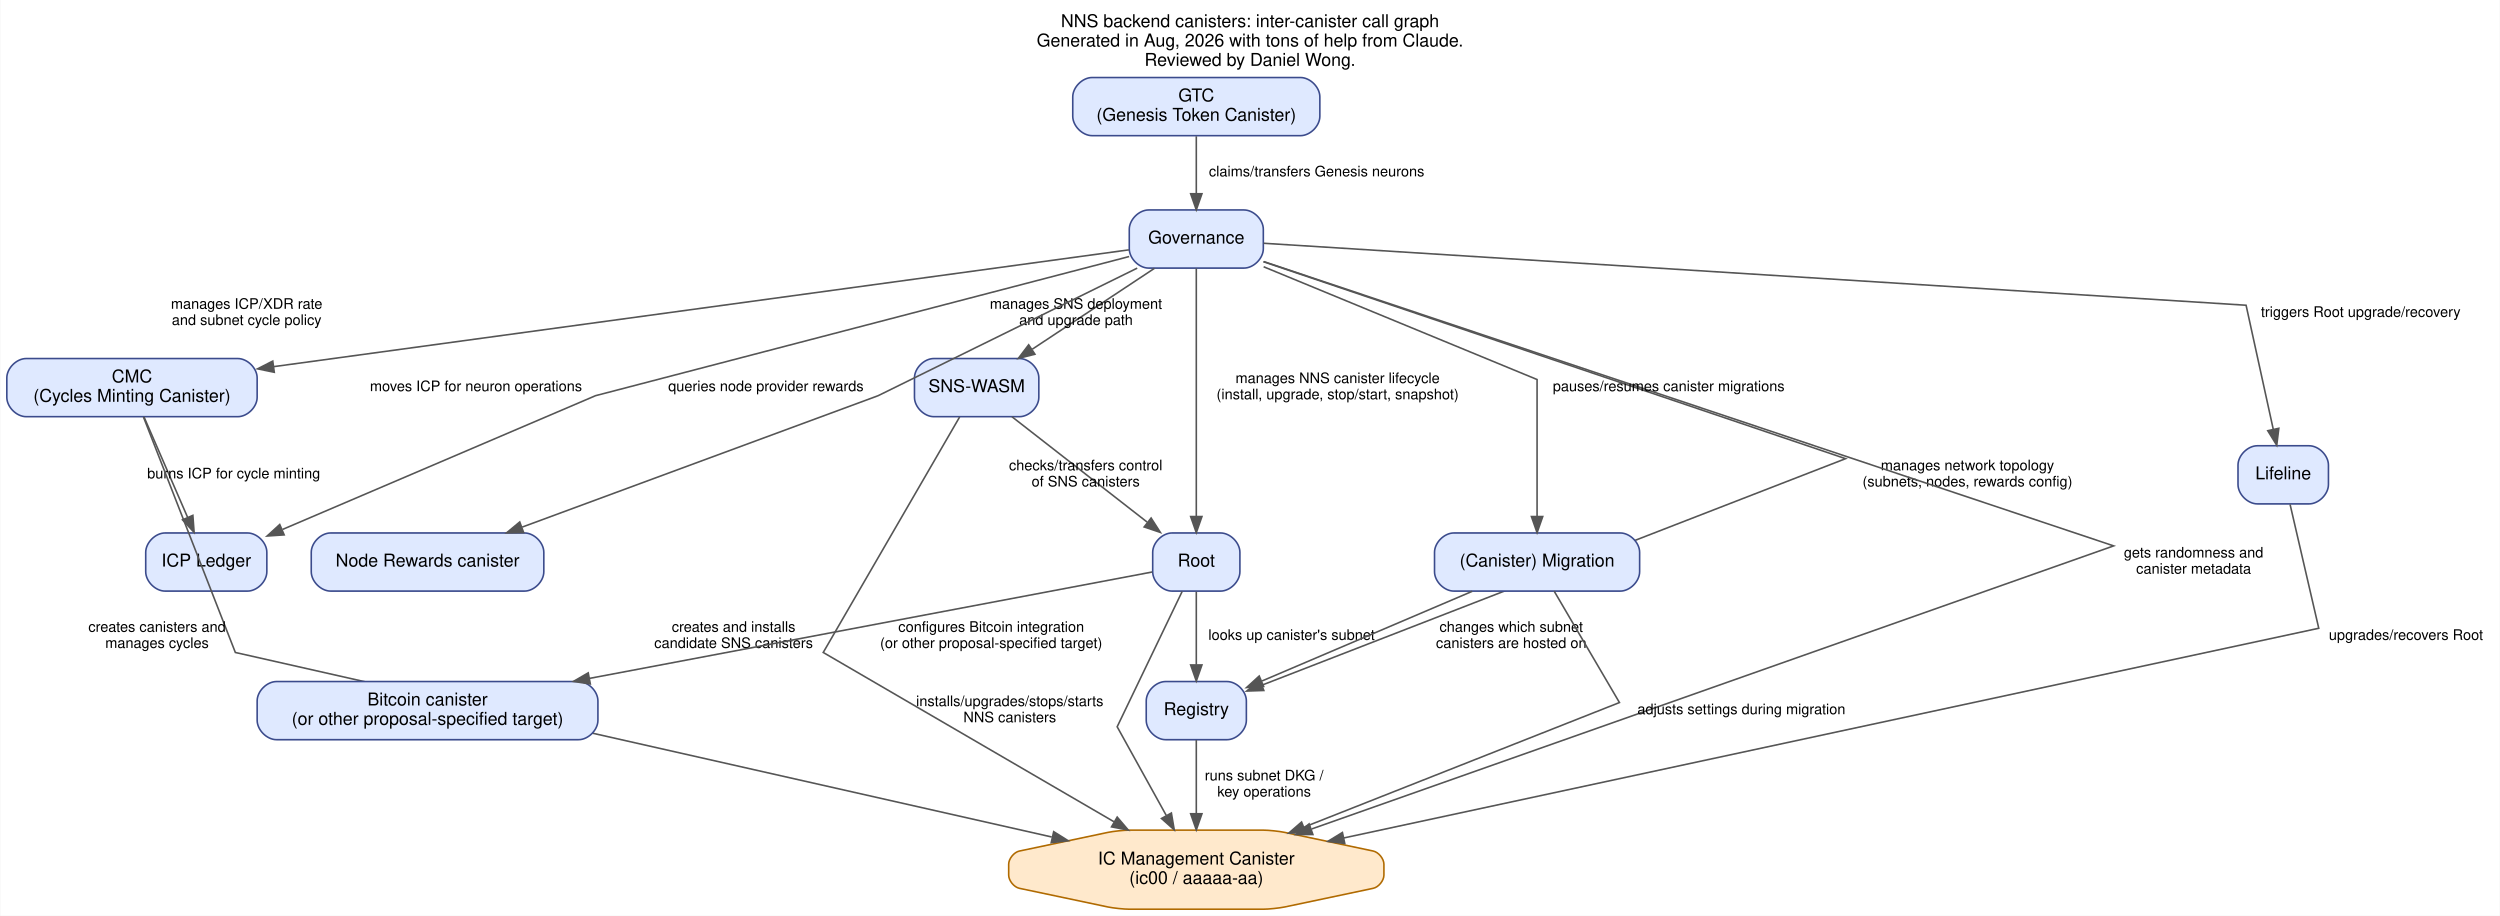
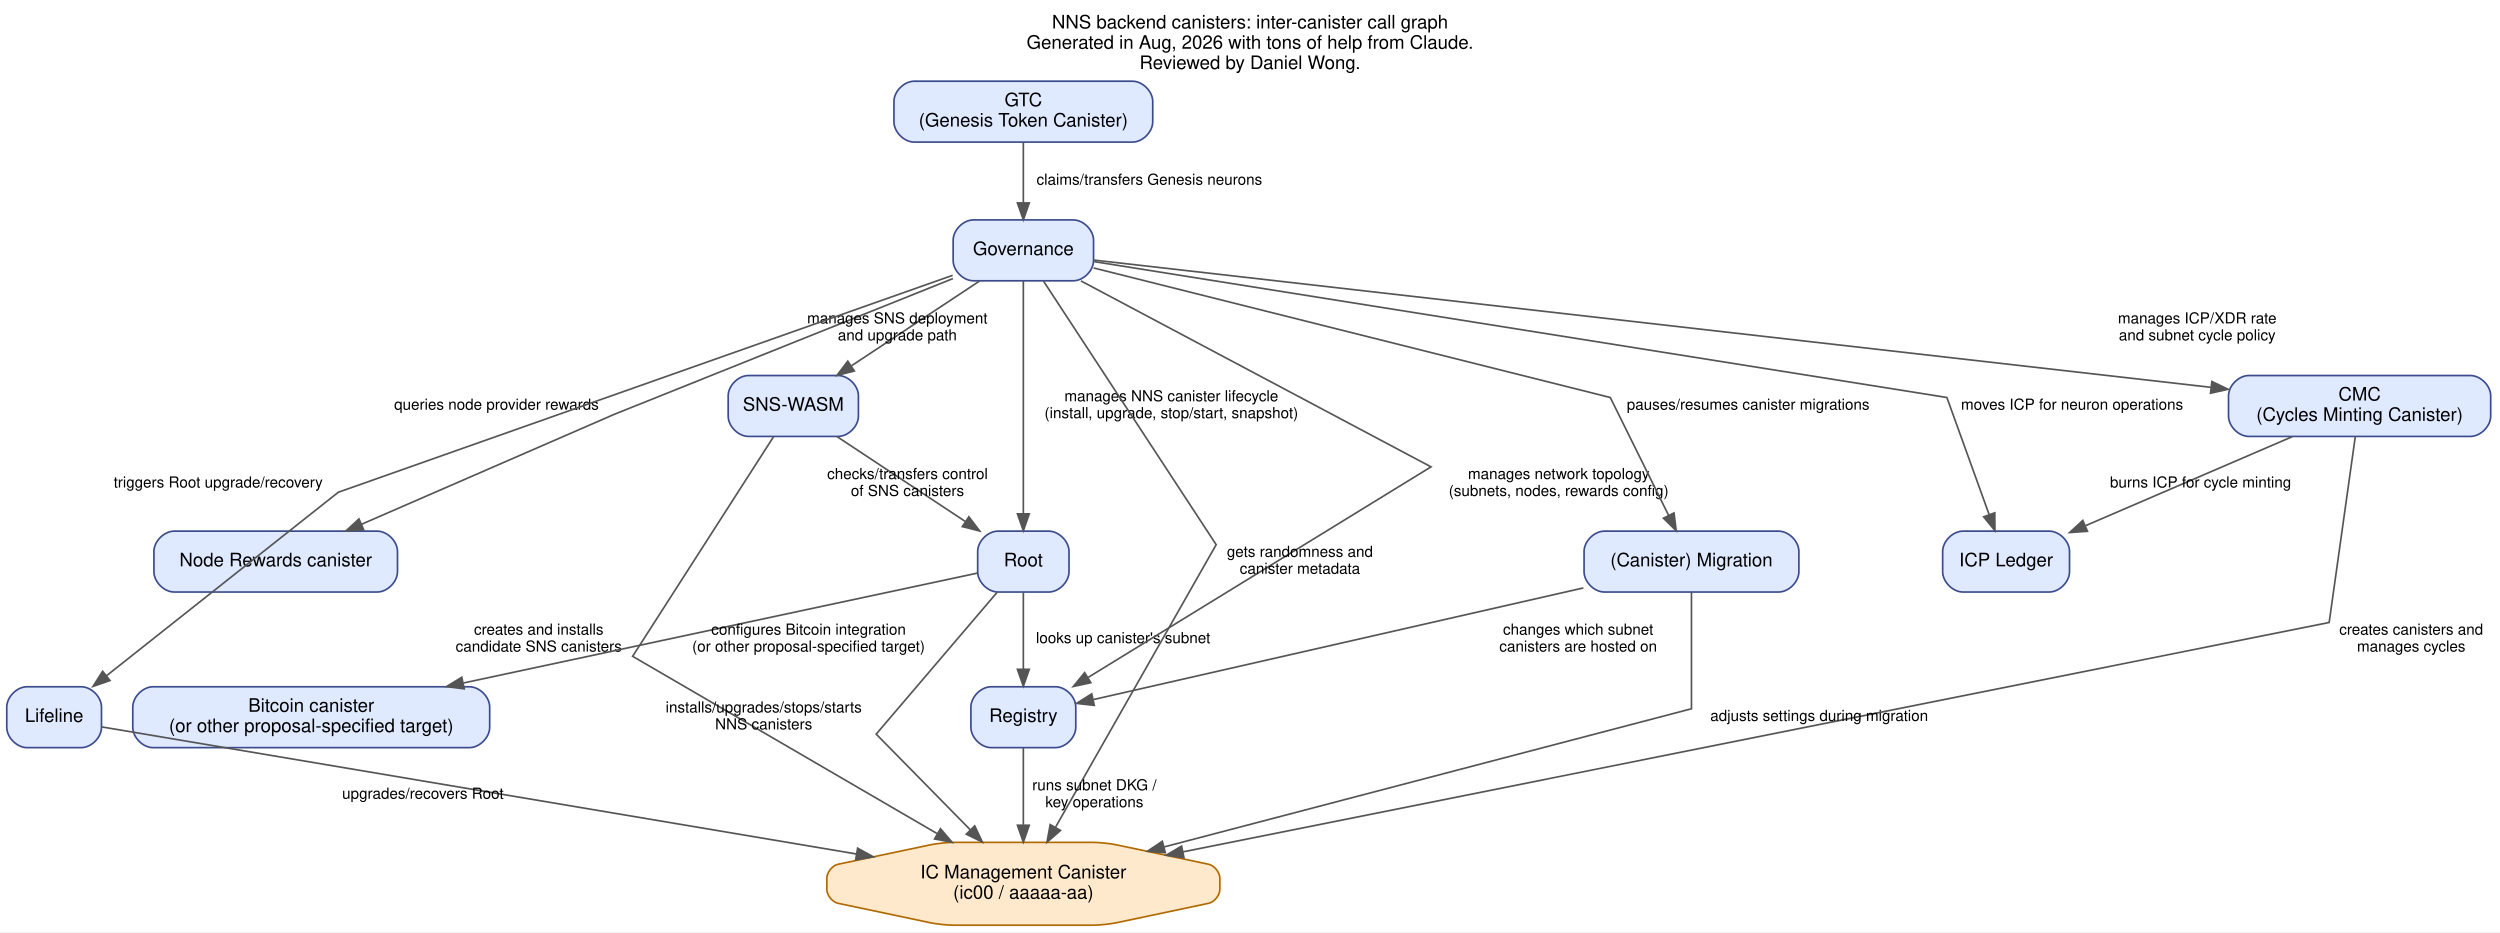
- <svg xmlns="http://www.w3.org/2000/svg" width="1548pt" height="567pt" viewBox="0.00 0.00 1547.50 566.98">
-   <g id="graph0" class="graph" transform="scale(1 1) rotate(0) translate(4 562.98)">
-     <polygon fill="white" stroke="transparent" points="-4,4 -4,-562.98 1543.5,-562.98 1543.5,4 -4,4" />
-     <text text-anchor="middle" x="769.75" y="-546.18" font-family="Helvetica,sans-Serif" font-size="11.00">NNS backend canisters: inter-canister call graph</text>
-     <text text-anchor="middle" x="769.75" y="-534.18" font-family="Helvetica,sans-Serif" font-size="11.00">Generated in Aug, 2026 with tons of help from Claude.</text>
-     <text text-anchor="middle" x="769.75" y="-522.18" font-family="Helvetica,sans-Serif" font-size="11.00">Reviewed by Daniel Wong.</text>
+ <svg xmlns="http://www.w3.org/2000/svg" width="1478pt" height="551pt" viewBox="0.00 0.00 1478.00 550.98">
+   <g id="graph0" class="graph" transform="scale(1 1) rotate(0) translate(4 546.98)">
+     <polygon fill="white" stroke="transparent" points="-4,4 -4,-546.98 1474,-546.98 1474,4 -4,4" />
+     <text text-anchor="middle" x="735" y="-530.18" font-family="Helvetica,sans-Serif" font-size="11.00">NNS backend canisters: inter-canister call graph</text>
+     <text text-anchor="middle" x="735" y="-518.18" font-family="Helvetica,sans-Serif" font-size="11.00">Generated in Aug, 2026 with tons of help from Claude.</text>
+     <text text-anchor="middle" x="735" y="-506.18" font-family="Helvetica,sans-Serif" font-size="11.00">Reviewed by Daniel Wong.</text>
    <g id="node1" class="node">
-       <path fill="#dfe9ff" stroke="#3b4b8c" d="M627,-340.98C627,-340.98 574,-340.98 574,-340.98 568,-340.98 562,-334.98 562,-328.98 562,-328.98 562,-316.98 562,-316.98 562,-310.98 568,-304.98 574,-304.98 574,-304.98 627,-304.98 627,-304.98 633,-304.98 639,-310.98 639,-316.98 639,-316.98 639,-328.98 639,-328.98 639,-334.98 633,-340.98 627,-340.98" />
-       <text text-anchor="middle" x="600.5" y="-320.18" font-family="Helvetica,sans-Serif" font-size="11.00">SNS-WASM</text>
+       <path fill="#dfe9ff" stroke="#3b4b8c" d="M219,-232.98C219,-232.98 99,-232.98 99,-232.98 93,-232.98 87,-226.98 87,-220.98 87,-220.98 87,-208.98 87,-208.98 87,-202.98 93,-196.98 99,-196.98 99,-196.98 219,-196.98 219,-196.98 225,-196.98 231,-202.98 231,-208.98 231,-208.98 231,-220.98 231,-220.98 231,-226.98 225,-232.98 219,-232.98" />
+       <text text-anchor="middle" x="159" y="-212.18" font-family="Helvetica,sans-Serif" font-size="11.00">Node Rewards canister</text>
+     </g>
+     <g id="node2" class="node">
+       <path fill="#dfe9ff" stroke="#3b4b8c" d="M273.5,-140.98C273.5,-140.98 86.5,-140.98 86.5,-140.98 80.5,-140.98 74.5,-134.98 74.5,-128.98 74.5,-128.98 74.5,-116.98 74.5,-116.98 74.5,-110.98 80.5,-104.98 86.5,-104.98 86.5,-104.98 273.5,-104.98 273.5,-104.98 279.5,-104.98 285.5,-110.98 285.5,-116.98 285.5,-116.98 285.5,-128.98 285.5,-128.98 285.5,-134.98 279.5,-140.98 273.5,-140.98" />
+       <text text-anchor="middle" x="180" y="-126.18" font-family="Helvetica,sans-Serif" font-size="11.00">Bitcoin canister</text>
+       <text text-anchor="middle" x="180" y="-114.18" font-family="Helvetica,sans-Serif" font-size="11.00">(or other proposal-specified target)</text>
+     </g>
+     <g id="node4" class="node">
+       <path fill="#dfe9ff" stroke="#3b4b8c" d="M44,-140.98C44,-140.98 12,-140.98 12,-140.98 6,-140.98 0,-134.98 0,-128.98 0,-128.98 0,-116.98 0,-116.98 0,-110.98 6,-104.98 12,-104.98 12,-104.98 44,-104.98 44,-104.98 50,-104.98 56,-110.98 56,-116.98 56,-116.98 56,-128.98 56,-128.98 56,-134.98 50,-140.98 44,-140.98" />
+       <text text-anchor="middle" x="28" y="-120.18" font-family="Helvetica,sans-Serif" font-size="11.00">Lifeline</text>
+     </g>
+     <g id="node3" class="node">
+       <path fill="#dfe9ff" stroke="#3b4b8c" d="M491.5,-324.98C491.5,-324.98 438.5,-324.98 438.5,-324.98 432.5,-324.98 426.5,-318.98 426.5,-312.98 426.5,-312.98 426.5,-300.98 426.5,-300.98 426.5,-294.98 432.5,-288.98 438.5,-288.98 438.5,-288.98 491.5,-288.98 491.5,-288.98 497.5,-288.98 503.5,-294.98 503.5,-300.98 503.5,-300.98 503.5,-312.98 503.5,-312.98 503.5,-318.98 497.5,-324.98 491.5,-324.98" />
+       <text text-anchor="middle" x="465" y="-304.18" font-family="Helvetica,sans-Serif" font-size="11.00">SNS-WASM</text>
+     </g>
+     <g id="node5" class="node">
+       <path fill="#dfe9ff" stroke="#3b4b8c" d="M616,-232.98C616,-232.98 586,-232.98 586,-232.98 580,-232.98 574,-226.98 574,-220.98 574,-220.98 574,-208.98 574,-208.98 574,-202.98 580,-196.98 586,-196.98 586,-196.98 616,-196.98 616,-196.98 622,-196.98 628,-202.98 628,-208.98 628,-208.98 628,-220.98 628,-220.98 628,-226.98 622,-232.98 616,-232.98" />
+       <text text-anchor="middle" x="601" y="-212.18" font-family="Helvetica,sans-Serif" font-size="11.00">Root</text>
+     </g>
+     <g id="edge15" class="edge">
+       <path fill="none" stroke="#555555" d="M490.9,-288.84C512.36,-274.64 543.04,-254.34 566.56,-238.77" />
+       <polygon fill="#555555" stroke="#555555" points="568.79,-241.5 575.2,-233.06 564.92,-235.66 568.79,-241.5" />
+       <text text-anchor="middle" x="532.5" y="-263.78" font-family="Helvetica,sans-Serif" font-size="9.00">checks/transfers control</text>
+       <text text-anchor="middle" x="532.5" y="-253.78" font-family="Helvetica,sans-Serif" font-size="9.00">of SNS canisters</text>
+     </g>
+     <g id="node9" class="node">
+       <path fill="#ffe9cc" stroke="#b06a00" d="M717.17,-21.11C717.17,-21.11 717.17,-27.87 717.17,-27.87 717.17,-31.25 713.86,-35.33 710.56,-36.03 710.56,-36.03 655.74,-47.58 655.74,-47.58 652.43,-48.28 645.74,-48.98 642.36,-48.98 642.36,-48.98 559.64,-48.98 559.64,-48.98 556.26,-48.98 549.57,-48.28 546.26,-47.58 546.26,-47.58 491.44,-36.03 491.44,-36.03 488.14,-35.33 484.83,-31.25 484.83,-27.87 484.83,-27.87 484.83,-21.11 484.83,-21.11 484.83,-17.73 488.14,-13.65 491.44,-12.96 491.44,-12.96 546.26,-1.4 546.26,-1.4 549.57,-0.71 556.26,-0.01 559.64,-0.01 559.64,-0.01 642.36,-0.01 642.36,-0.01 645.74,-0.01 652.43,-0.71 655.74,-1.4 655.74,-1.4 710.56,-12.96 710.56,-12.96 713.86,-13.65 717.17,-17.73 717.17,-21.11" />
+       <text text-anchor="middle" x="601" y="-27.69" font-family="Helvetica,sans-Serif" font-size="11.00">IC Management Canister</text>
+       <text text-anchor="middle" x="601" y="-15.69" font-family="Helvetica,sans-Serif" font-size="11.00">(ic00 / aaaaa-aa)</text>
+     </g>
+     <g id="edge14" class="edge">
+       <path fill="none" stroke="#555555" d="M453.35,-288.84C427.98,-249.32 370,-158.98 370,-158.98 370,-158.98 481.99,-93.78 550.02,-54.17" />
+       <polygon fill="#555555" stroke="#555555" points="552.02,-57.06 558.9,-49 548.5,-51.01 552.02,-57.06" />
+       <text text-anchor="middle" x="314.5" y="-171.78" font-family="Helvetica,sans-Serif" font-size="9.00">creates and installs</text>
+       <text text-anchor="middle" x="314.5" y="-161.78" font-family="Helvetica,sans-Serif" font-size="9.00">candidate SNS canisters</text>
+     </g>
+     <g id="edge13" class="edge">
+       <path fill="none" stroke="#555555" d="M56.02,-117.26C136.03,-103.79 368.36,-64.67 502.43,-42.09" />
+       <polygon fill="#555555" stroke="#555555" points="503.03,-45.54 512.31,-40.43 501.86,-38.64 503.03,-45.54" />
+       <text text-anchor="middle" x="246" y="-74.78" font-family="Helvetica,sans-Serif" font-size="9.00">upgrades/recovers Root</text>
+     </g>
+     <g id="edge12" class="edge">
+       <path fill="none" stroke="#555555" d="M573.7,-208.15C513.34,-195.24 366.27,-163.8 269.97,-143.22" />
+       <polygon fill="#555555" stroke="#555555" points="270.45,-139.74 259.94,-141.07 268.99,-146.59 270.45,-139.74" />
+       <text text-anchor="middle" x="474" y="-171.78" font-family="Helvetica,sans-Serif" font-size="9.00">configures Bitcoin integration</text>
+       <text text-anchor="middle" x="474" y="-161.78" font-family="Helvetica,sans-Serif" font-size="9.00">(or other proposal-specified target)</text>
+     </g>
+     <g id="node8" class="node">
+       <path fill="#dfe9ff" stroke="#3b4b8c" d="M620,-140.98C620,-140.98 582,-140.98 582,-140.98 576,-140.98 570,-134.98 570,-128.98 570,-128.98 570,-116.98 570,-116.98 570,-110.98 576,-104.98 582,-104.98 582,-104.98 620,-104.98 620,-104.98 626,-104.98 632,-110.98 632,-116.98 632,-116.98 632,-128.98 632,-128.98 632,-134.98 626,-140.98 620,-140.98" />
+       <text text-anchor="middle" x="601" y="-120.18" font-family="Helvetica,sans-Serif" font-size="11.00">Registry</text>
+     </g>
+     <g id="edge11" class="edge">
+       <path fill="none" stroke="#555555" d="M601,-196.63C601,-183.81 601,-166.09 601,-151.36" />
+       <polygon fill="#555555" stroke="#555555" points="604.5,-151.28 601,-141.28 597.5,-151.28 604.5,-151.28" />
+       <text text-anchor="middle" x="660" y="-166.78" font-family="Helvetica,sans-Serif" font-size="9.00">looks up canister's subnet</text>
+     </g>
+     <g id="edge10" class="edge">
+       <path fill="none" stroke="#555555" d="M585.45,-196.75C560.42,-167.41 514,-112.98 514,-112.98 514,-112.98 544.67,-81.79 569.59,-56.44" />
+       <polygon fill="#555555" stroke="#555555" points="572.25,-58.73 576.77,-49.14 567.26,-53.82 572.25,-58.73" />
+       <text text-anchor="middle" x="447.5" y="-125.78" font-family="Helvetica,sans-Serif" font-size="9.00">installs/upgrades/stops/starts</text>
+       <text text-anchor="middle" x="447.5" y="-115.78" font-family="Helvetica,sans-Serif" font-size="9.00">NNS canisters</text>
    </g>
    <g id="node6" class="node">
-       <path fill="#dfe9ff" stroke="#3b4b8c" d="M751.5,-232.98C751.5,-232.98 721.5,-232.98 721.5,-232.98 715.5,-232.98 709.5,-226.98 709.5,-220.98 709.5,-220.98 709.5,-208.98 709.5,-208.98 709.5,-202.98 715.5,-196.98 721.5,-196.98 721.5,-196.98 751.5,-196.98 751.5,-196.98 757.5,-196.98 763.5,-202.98 763.5,-208.98 763.5,-208.98 763.5,-220.98 763.5,-220.98 763.5,-226.98 757.5,-232.98 751.5,-232.98" />
-       <text text-anchor="middle" x="736.5" y="-212.18" font-family="Helvetica,sans-Serif" font-size="11.00">Root</text>
+       <path fill="#dfe9ff" stroke="#3b4b8c" d="M665.5,-498.98C665.5,-498.98 536.5,-498.98 536.5,-498.98 530.5,-498.98 524.5,-492.98 524.5,-486.98 524.5,-486.98 524.5,-474.98 524.5,-474.98 524.5,-468.98 530.5,-462.98 536.5,-462.98 536.5,-462.98 665.5,-462.98 665.5,-462.98 671.5,-462.98 677.5,-468.98 677.5,-474.98 677.5,-474.98 677.5,-486.98 677.5,-486.98 677.5,-492.98 671.5,-498.98 665.5,-498.98" />
+       <text text-anchor="middle" x="601" y="-484.18" font-family="Helvetica,sans-Serif" font-size="11.00">GTC</text>
+       <text text-anchor="middle" x="601" y="-472.18" font-family="Helvetica,sans-Serif" font-size="11.00">(Genesis Token Canister)</text>
    </g>
-     <g id="edge15" class="edge">
-       <path fill="none" stroke="#555555" d="M622.35,-304.95C645.02,-287.29 680.64,-259.52 706.06,-239.71" />
-       <polygon fill="#555555" stroke="#555555" points="708.52,-242.23 714.25,-233.32 704.21,-236.71 708.52,-242.23" />
-       <text text-anchor="middle" x="668" y="-271.78" font-family="Helvetica,sans-Serif" font-size="9.00">checks/transfers control</text>
-       <text text-anchor="middle" x="668" y="-261.78" font-family="Helvetica,sans-Serif" font-size="9.00">of SNS canisters</text>
+     <g id="node7" class="node">
+       <path fill="#dfe9ff" stroke="#3b4b8c" d="M630.5,-416.98C630.5,-416.98 571.5,-416.98 571.5,-416.98 565.5,-416.98 559.5,-410.98 559.5,-404.98 559.5,-404.98 559.5,-392.98 559.5,-392.98 559.5,-386.98 565.5,-380.98 571.5,-380.98 571.5,-380.98 630.5,-380.98 630.5,-380.98 636.5,-380.98 642.5,-386.98 642.5,-392.98 642.5,-392.98 642.5,-404.98 642.5,-404.98 642.5,-410.98 636.5,-416.98 630.5,-416.98" />
+       <text text-anchor="middle" x="601" y="-396.18" font-family="Helvetica,sans-Serif" font-size="11.00">Governance</text>
+     </g>
+     <g id="edge16" class="edge">
+       <path fill="none" stroke="#555555" d="M601,-462.62C601,-452.28 601,-438.92 601,-427.2" />
+       <polygon fill="#555555" stroke="#555555" points="604.5,-427.03 601,-417.03 597.5,-427.03 604.5,-427.03" />
+       <text text-anchor="middle" x="675.5" y="-437.78" font-family="Helvetica,sans-Serif" font-size="9.00">claims/transfers Genesis neurons</text>
+     </g>
+     <g id="edge8" class="edge">
+       <path fill="none" stroke="#555555" d="M559.4,-382.31C490.21,-354.57 359,-301.98 359,-301.98 359,-301.98 268.92,-262.8 209.67,-237.02" />
+       <polygon fill="#555555" stroke="#555555" points="211.01,-233.79 200.44,-233.01 208.21,-240.21 211.01,-233.79" />
+       <text text-anchor="middle" x="289.5" y="-304.78" font-family="Helvetica,sans-Serif" font-size="9.00">queries node provider rewards</text>
+     </g>
+     <g id="edge3" class="edge">
+       <path fill="none" stroke="#555555" d="M575.1,-380.84C553.64,-366.64 522.96,-346.34 499.44,-330.77" />
+       <polygon fill="#555555" stroke="#555555" points="501.08,-327.66 490.8,-325.06 497.21,-333.5 501.08,-327.66" />
+       <text text-anchor="middle" x="526.5" y="-355.78" font-family="Helvetica,sans-Serif" font-size="9.00">manages SNS deployment</text>
+       <text text-anchor="middle" x="526.5" y="-345.78" font-family="Helvetica,sans-Serif" font-size="9.00">and upgrade path</text>
+     </g>
+     <g id="edge6" class="edge">
+       <path fill="none" stroke="#555555" d="M559.18,-384.22C455.71,-347.68 196,-255.98 196,-255.98 196,-255.98 107.55,-185.96 59.01,-147.53" />
+       <polygon fill="#555555" stroke="#555555" points="61.02,-144.66 51.01,-141.2 56.68,-150.15 61.02,-144.66" />
+       <text text-anchor="middle" x="125" y="-258.78" font-family="Helvetica,sans-Serif" font-size="9.00">triggers Root upgrade/recovery</text>
+     </g>
+     <g id="edge1" class="edge">
+       <path fill="none" stroke="#555555" d="M601,-380.79C601,-356.63 601,-316.98 601,-316.98 601,-316.98 601,-273.43 601,-243.25" />
+       <polygon fill="#555555" stroke="#555555" points="604.5,-243.22 601,-233.22 597.5,-243.22 604.5,-243.22" />
+       <text text-anchor="middle" x="688.5" y="-309.78" font-family="Helvetica,sans-Serif" font-size="9.00">manages NNS canister lifecycle</text>
+       <text text-anchor="middle" x="688.5" y="-299.78" font-family="Helvetica,sans-Serif" font-size="9.00">(install, upgrade, stop/start, snapshot)</text>
+     </g>
+     <g id="edge2" class="edge">
+       <path fill="none" stroke="#555555" d="M635.02,-380.92C701.45,-345.63 842,-270.98 842,-270.98 842,-270.98 707.27,-188.25 639.29,-146.5" />
+       <polygon fill="#555555" stroke="#555555" points="640.9,-143.38 630.55,-141.13 637.24,-149.35 640.9,-143.38" />
+       <text text-anchor="middle" x="917.5" y="-263.78" font-family="Helvetica,sans-Serif" font-size="9.00">manages network topology</text>
+       <text text-anchor="middle" x="917.5" y="-253.78" font-family="Helvetica,sans-Serif" font-size="9.00">(subnets, nodes, rewards config)</text>
+     </g>
+     <g id="edge9" class="edge">
+       <path fill="none" stroke="#555555" d="M612.98,-380.69C642.25,-336.02 715,-224.98 715,-224.98 715,-224.98 652.56,-115.18 620.11,-58.09" />
+       <polygon fill="#555555" stroke="#555555" points="622.96,-56.04 614.98,-49.08 616.88,-59.5 622.96,-56.04" />
+       <text text-anchor="middle" x="764.5" y="-217.78" font-family="Helvetica,sans-Serif" font-size="9.00">gets randomness and</text>
+       <text text-anchor="middle" x="764.5" y="-207.78" font-family="Helvetica,sans-Serif" font-size="9.00">canister metadata</text>
    </g>
    <g id="node10" class="node">
-       <path fill="#ffe9cc" stroke="#b06a00" d="M852.67,-21.11C852.67,-21.11 852.67,-27.87 852.67,-27.87 852.67,-31.25 849.36,-35.33 846.06,-36.03 846.06,-36.03 791.24,-47.58 791.24,-47.58 787.93,-48.28 781.24,-48.98 777.86,-48.98 777.86,-48.98 695.14,-48.98 695.14,-48.98 691.76,-48.98 685.07,-48.28 681.76,-47.58 681.76,-47.58 626.94,-36.03 626.94,-36.03 623.64,-35.33 620.33,-31.25 620.33,-27.87 620.33,-27.87 620.33,-21.11 620.33,-21.11 620.33,-17.73 623.64,-13.65 626.94,-12.96 626.94,-12.96 681.76,-1.4 681.76,-1.4 685.07,-0.71 691.76,-0.01 695.14,-0.01 695.14,-0.01 777.86,-0.01 777.86,-0.01 781.24,-0.01 787.93,-0.71 791.24,-1.4 791.24,-1.4 846.06,-12.96 846.06,-12.96 849.36,-13.65 852.67,-17.73 852.67,-21.11" />
-       <text text-anchor="middle" x="736.5" y="-27.69" font-family="Helvetica,sans-Serif" font-size="11.00">IC Management Canister</text>
-       <text text-anchor="middle" x="736.5" y="-15.69" font-family="Helvetica,sans-Serif" font-size="11.00">(ic00 / aaaaa-aa)</text>
+       <path fill="#dfe9ff" stroke="#3b4b8c" d="M1456.5,-324.98C1456.5,-324.98 1325.5,-324.98 1325.5,-324.98 1319.5,-324.98 1313.5,-318.98 1313.5,-312.98 1313.5,-312.98 1313.5,-300.98 1313.5,-300.98 1313.5,-294.98 1319.5,-288.98 1325.5,-288.98 1325.5,-288.98 1456.5,-288.98 1456.5,-288.98 1462.5,-288.98 1468.5,-294.98 1468.5,-300.98 1468.5,-300.98 1468.5,-312.98 1468.5,-312.98 1468.5,-318.98 1462.5,-324.98 1456.5,-324.98" />
+       <text text-anchor="middle" x="1391" y="-310.18" font-family="Helvetica,sans-Serif" font-size="11.00">CMC</text>
+       <text text-anchor="middle" x="1391" y="-298.18" font-family="Helvetica,sans-Serif" font-size="11.00">(Cycles Minting Canister)</text>
    </g>
-     <g id="edge14" class="edge">
-       <path fill="none" stroke="#555555" d="M589.97,-304.81C565.24,-262.11 505.5,-158.98 505.5,-158.98 505.5,-158.98 617.49,-93.78 685.52,-54.17" />
-       <polygon fill="#555555" stroke="#555555" points="687.52,-57.06 694.4,-49 684,-51.01 687.52,-57.06" />
-       <text text-anchor="middle" x="450" y="-171.78" font-family="Helvetica,sans-Serif" font-size="9.00">creates and installs</text>
-       <text text-anchor="middle" x="450" y="-161.78" font-family="Helvetica,sans-Serif" font-size="9.00">candidate SNS canisters</text>
+     <g id="edge4" class="edge">
+       <path fill="none" stroke="#555555" d="M642.64,-393.24C766.29,-379.15 1133.28,-337.34 1303.04,-318" />
+       <polygon fill="#555555" stroke="#555555" points="1303.66,-321.46 1313.2,-316.85 1302.86,-314.5 1303.66,-321.46" />
+       <text text-anchor="middle" x="1295" y="-355.78" font-family="Helvetica,sans-Serif" font-size="9.00">manages ICP/XDR rate</text>
+       <text text-anchor="middle" x="1295" y="-345.78" font-family="Helvetica,sans-Serif" font-size="9.00">and subnet cycle policy</text>
    </g>
-     <g id="node2" class="node">
-       <path fill="#dfe9ff" stroke="#3b4b8c" d="M143,-340.98C143,-340.98 12,-340.98 12,-340.98 6,-340.98 0,-334.98 0,-328.98 0,-328.98 0,-316.98 0,-316.98 0,-310.98 6,-304.98 12,-304.98 12,-304.98 143,-304.98 143,-304.98 149,-304.98 155,-310.98 155,-316.98 155,-316.98 155,-328.98 155,-328.98 155,-334.98 149,-340.98 143,-340.98" />
-       <text text-anchor="middle" x="77.5" y="-326.18" font-family="Helvetica,sans-Serif" font-size="11.00">CMC</text>
-       <text text-anchor="middle" x="77.5" y="-314.18" font-family="Helvetica,sans-Serif" font-size="11.00">(Cycles Minting Canister)</text>
+     <g id="node11" class="node">
+       <path fill="#dfe9ff" stroke="#3b4b8c" d="M1207.5,-232.98C1207.5,-232.98 1156.5,-232.98 1156.5,-232.98 1150.5,-232.98 1144.5,-226.98 1144.5,-220.98 1144.5,-220.98 1144.5,-208.98 1144.5,-208.98 1144.5,-202.98 1150.5,-196.98 1156.5,-196.98 1156.5,-196.98 1207.5,-196.98 1207.5,-196.98 1213.5,-196.98 1219.5,-202.98 1219.5,-208.98 1219.5,-208.98 1219.5,-220.98 1219.5,-220.98 1219.5,-226.98 1213.5,-232.98 1207.5,-232.98" />
+       <text text-anchor="middle" x="1182" y="-212.18" font-family="Helvetica,sans-Serif" font-size="11.00">ICP Ledger</text>
    </g>
-     <g id="node3" class="node">
-       <path fill="#dfe9ff" stroke="#3b4b8c" d="M149,-232.98C149,-232.98 98,-232.98 98,-232.98 92,-232.98 86,-226.98 86,-220.98 86,-220.98 86,-208.98 86,-208.98 86,-202.98 92,-196.98 98,-196.98 98,-196.98 149,-196.98 149,-196.98 155,-196.98 161,-202.98 161,-208.98 161,-208.98 161,-220.98 161,-220.98 161,-226.98 155,-232.98 149,-232.98" />
-       <text text-anchor="middle" x="123.5" y="-212.18" font-family="Helvetica,sans-Serif" font-size="11.00">ICP Ledger</text>
+     <g id="edge5" class="edge">
+       <path fill="none" stroke="#555555" d="M642.94,-392.3C770.79,-371.93 1147,-311.98 1147,-311.98 1147,-311.98 1161.63,-271.45 1171.97,-242.79" />
+       <polygon fill="#555555" stroke="#555555" points="1175.31,-243.82 1175.42,-233.23 1168.73,-241.45 1175.31,-243.82" />
+       <text text-anchor="middle" x="1221" y="-304.78" font-family="Helvetica,sans-Serif" font-size="9.00">moves ICP for neuron operations</text>
+     </g>
+     <g id="node12" class="node">
+       <path fill="#dfe9ff" stroke="#3b4b8c" d="M1047.5,-232.98C1047.5,-232.98 944.5,-232.98 944.5,-232.98 938.5,-232.98 932.5,-226.98 932.5,-220.98 932.5,-220.98 932.5,-208.98 932.5,-208.98 932.5,-202.98 938.5,-196.98 944.5,-196.98 944.5,-196.98 1047.5,-196.98 1047.5,-196.98 1053.5,-196.98 1059.5,-202.98 1059.5,-208.98 1059.5,-208.98 1059.5,-220.98 1059.5,-220.98 1059.5,-226.98 1053.5,-232.98 1047.5,-232.98" />
+       <text text-anchor="middle" x="996" y="-212.18" font-family="Helvetica,sans-Serif" font-size="11.00">(Canister) Migration</text>
+     </g>
+     <g id="edge7" class="edge">
+       <path fill="none" stroke="#555555" d="M642.51,-388.58C734.62,-365.48 948,-311.98 948,-311.98 948,-311.98 968.23,-271.09 982.43,-242.41" />
+       <polygon fill="#555555" stroke="#555555" points="985.67,-243.74 986.97,-233.23 979.4,-240.64 985.67,-243.74" />
+       <text text-anchor="middle" x="1029.5" y="-304.78" font-family="Helvetica,sans-Serif" font-size="9.00">pauses/resumes canister migrations</text>
+     </g>
+     <g id="edge21" class="edge">
+       <path fill="none" stroke="#555555" d="M601,-104.73C601,-92.14 601,-74.65 601,-59.31" />
+       <polygon fill="#555555" stroke="#555555" points="604.5,-59.12 601,-49.12 597.5,-59.12 604.5,-59.12" />
+       <text text-anchor="middle" x="643" y="-79.78" font-family="Helvetica,sans-Serif" font-size="9.00">runs subnet DKG /</text>
+       <text text-anchor="middle" x="643" y="-69.78" font-family="Helvetica,sans-Serif" font-size="9.00">key operations</text>
+     </g>
+     <g id="edge17" class="edge">
+       <path fill="none" stroke="#555555" d="M1388.46,-288.92C1383.5,-253.63 1373,-178.98 1373,-178.98 1373,-178.98 901.35,-84.6 695.36,-43.37" />
+       <polygon fill="#555555" stroke="#555555" points="695.95,-39.92 685.46,-41.39 694.57,-46.79 695.95,-39.92" />
+       <text text-anchor="middle" x="1421.5" y="-171.78" font-family="Helvetica,sans-Serif" font-size="9.00">creates canisters and</text>
+       <text text-anchor="middle" x="1421.5" y="-161.78" font-family="Helvetica,sans-Serif" font-size="9.00">manages cycles</text>
    </g>
    <g id="edge18" class="edge">
-       <path fill="none" stroke="#555555" d="M84.89,-304.95C92.19,-288.13 103.46,-262.16 111.95,-242.61" />
-       <polygon fill="#555555" stroke="#555555" points="115.2,-243.89 115.97,-233.32 108.78,-241.1 115.2,-243.89" />
-       <text text-anchor="middle" x="140.5" y="-266.78" font-family="Helvetica,sans-Serif" font-size="9.00">burns ICP for cycle minting</text>
-     </g>
-     <g id="edge17" class="edge">
-       <path fill="none" stroke="#555555" d="M84.59,-304.81C101.26,-262.11 141.5,-158.98 141.5,-158.98 141.5,-158.98 480.83,-82.28 646.98,-44.73" />
-       <polygon fill="#555555" stroke="#555555" points="648.2,-48.04 657.18,-42.42 646.66,-41.21 648.2,-48.04" />
-       <text text-anchor="middle" x="93" y="-171.78" font-family="Helvetica,sans-Serif" font-size="9.00">creates canisters and</text>
-       <text text-anchor="middle" x="93" y="-161.78" font-family="Helvetica,sans-Serif" font-size="9.00">manages cycles</text>
-     </g>
-     <g id="node4" class="node">
-       <path fill="#dfe9ff" stroke="#3b4b8c" d="M320.5,-232.98C320.5,-232.98 200.5,-232.98 200.5,-232.98 194.5,-232.98 188.5,-226.98 188.5,-220.98 188.5,-220.98 188.5,-208.98 188.5,-208.98 188.5,-202.98 194.5,-196.98 200.5,-196.98 200.5,-196.98 320.5,-196.98 320.5,-196.98 326.5,-196.98 332.5,-202.98 332.5,-208.98 332.5,-208.98 332.5,-220.98 332.5,-220.98 332.5,-226.98 326.5,-232.98 320.5,-232.98" />
-       <text text-anchor="middle" x="260.5" y="-212.18" font-family="Helvetica,sans-Serif" font-size="11.00">Node Rewards canister</text>
-     </g>
-     <g id="node5" class="node">
-       <path fill="#dfe9ff" stroke="#3b4b8c" d="M354,-140.98C354,-140.98 167,-140.98 167,-140.98 161,-140.98 155,-134.98 155,-128.98 155,-128.98 155,-116.98 155,-116.98 155,-110.98 161,-104.98 167,-104.98 167,-104.98 354,-104.98 354,-104.98 360,-104.98 366,-110.98 366,-116.98 366,-116.98 366,-128.98 366,-128.98 366,-134.98 360,-140.98 354,-140.98" />
-       <text text-anchor="middle" x="260.5" y="-126.18" font-family="Helvetica,sans-Serif" font-size="11.00">Bitcoin canister</text>
-       <text text-anchor="middle" x="260.5" y="-114.18" font-family="Helvetica,sans-Serif" font-size="11.00">(or other proposal-specified target)</text>
-     </g>
-     <g id="edge12" class="edge">
-       <path fill="none" stroke="#555555" d="M709.2,-208.82C643.04,-196.31 471.46,-163.87 360.68,-142.92" />
-       <polygon fill="#555555" stroke="#555555" points="361.29,-139.48 350.82,-141.06 359.99,-146.36 361.29,-139.48" />
-       <text text-anchor="middle" x="609.5" y="-171.78" font-family="Helvetica,sans-Serif" font-size="9.00">configures Bitcoin integration</text>
-       <text text-anchor="middle" x="609.5" y="-161.78" font-family="Helvetica,sans-Serif" font-size="9.00">(or other proposal-specified target)</text>
-     </g>
-     <g id="node9" class="node">
-       <path fill="#dfe9ff" stroke="#3b4b8c" d="M755.5,-140.98C755.5,-140.98 717.5,-140.98 717.5,-140.98 711.5,-140.98 705.5,-134.98 705.5,-128.98 705.5,-128.98 705.5,-116.98 705.5,-116.98 705.5,-110.98 711.5,-104.98 717.5,-104.98 717.5,-104.98 755.5,-104.98 755.5,-104.98 761.5,-104.98 767.5,-110.98 767.5,-116.98 767.5,-116.98 767.5,-128.98 767.5,-128.98 767.5,-134.98 761.5,-140.98 755.5,-140.98" />
-       <text text-anchor="middle" x="736.5" y="-120.18" font-family="Helvetica,sans-Serif" font-size="11.00">Registry</text>
-     </g>
-     <g id="edge11" class="edge">
-       <path fill="none" stroke="#555555" d="M736.5,-196.63C736.5,-183.81 736.5,-166.09 736.5,-151.36" />
-       <polygon fill="#555555" stroke="#555555" points="740,-151.28 736.5,-141.28 733,-151.28 740,-151.28" />
-       <text text-anchor="middle" x="795.5" y="-166.78" font-family="Helvetica,sans-Serif" font-size="9.00">looks up canister's subnet</text>
-     </g>
-     <g id="edge10" class="edge">
-       <path fill="none" stroke="#555555" d="M727.74,-196.75C713.65,-167.41 687.5,-112.98 687.5,-112.98 687.5,-112.98 704.04,-83.11 717.9,-58.08" />
-       <polygon fill="#555555" stroke="#555555" points="721.07,-59.59 722.85,-49.14 714.94,-56.19 721.07,-59.59" />
-       <text text-anchor="middle" x="621" y="-125.78" font-family="Helvetica,sans-Serif" font-size="9.00">installs/upgrades/stops/starts</text>
-       <text text-anchor="middle" x="621" y="-115.78" font-family="Helvetica,sans-Serif" font-size="9.00">NNS canisters</text>
-     </g>
-     <g id="node7" class="node">
-       <path fill="#dfe9ff" stroke="#3b4b8c" d="M801,-514.98C801,-514.98 672,-514.98 672,-514.98 666,-514.98 660,-508.98 660,-502.98 660,-502.98 660,-490.98 660,-490.98 660,-484.98 666,-478.98 672,-478.98 672,-478.98 801,-478.98 801,-478.98 807,-478.98 813,-484.98 813,-490.98 813,-490.98 813,-502.98 813,-502.98 813,-508.98 807,-514.98 801,-514.98" />
-       <text text-anchor="middle" x="736.5" y="-500.18" font-family="Helvetica,sans-Serif" font-size="11.00">GTC</text>
-       <text text-anchor="middle" x="736.5" y="-488.18" font-family="Helvetica,sans-Serif" font-size="11.00">(Genesis Token Canister)</text>
-     </g>
-     <g id="node8" class="node">
-       <path fill="#dfe9ff" stroke="#3b4b8c" d="M766,-432.98C766,-432.98 707,-432.98 707,-432.98 701,-432.98 695,-426.98 695,-420.98 695,-420.98 695,-408.98 695,-408.98 695,-402.98 701,-396.98 707,-396.98 707,-396.98 766,-396.98 766,-396.98 772,-396.98 778,-402.98 778,-408.98 778,-408.98 778,-420.98 778,-420.98 778,-426.98 772,-432.98 766,-432.98" />
-       <text text-anchor="middle" x="736.5" y="-412.18" font-family="Helvetica,sans-Serif" font-size="11.00">Governance</text>
-     </g>
-     <g id="edge16" class="edge">
-       <path fill="none" stroke="#555555" d="M736.5,-478.62C736.5,-468.28 736.5,-454.92 736.5,-443.2" />
-       <polygon fill="#555555" stroke="#555555" points="740,-443.03 736.5,-433.03 733,-443.03 740,-443.03" />
-       <text text-anchor="middle" x="811" y="-453.78" font-family="Helvetica,sans-Serif" font-size="9.00">claims/transfers Genesis neurons</text>
-     </g>
-     <g id="edge3" class="edge">
-       <path fill="none" stroke="#555555" d="M710.6,-396.84C689.14,-382.64 658.46,-362.34 634.94,-346.77" />
-       <polygon fill="#555555" stroke="#555555" points="636.58,-343.66 626.3,-341.06 632.71,-349.5 636.58,-343.66" />
-       <text text-anchor="middle" x="662" y="-371.78" font-family="Helvetica,sans-Serif" font-size="9.00">manages SNS deployment</text>
-       <text text-anchor="middle" x="662" y="-361.78" font-family="Helvetica,sans-Serif" font-size="9.00">and upgrade path</text>
-     </g>
-     <g id="edge4" class="edge">
-       <path fill="none" stroke="#555555" d="M694.78,-408.29C589.09,-393.85 309.06,-355.61 165.33,-335.98" />
-       <polygon fill="#555555" stroke="#555555" points="165.6,-332.48 155.22,-334.6 164.66,-339.42 165.6,-332.48" />
-       <text text-anchor="middle" x="148.5" y="-371.78" font-family="Helvetica,sans-Serif" font-size="9.00">manages ICP/XDR rate</text>
-       <text text-anchor="middle" x="148.5" y="-361.78" font-family="Helvetica,sans-Serif" font-size="9.00">and subnet cycle policy</text>
-     </g>
-     <g id="edge5" class="edge">
-       <path fill="none" stroke="#555555" d="M694.91,-404.14C597.84,-378.83 364.5,-317.98 364.5,-317.98 364.5,-317.98 240.84,-265.13 170.68,-235.15" />
-       <polygon fill="#555555" stroke="#555555" points="171.73,-231.79 161.16,-231.08 168.98,-238.23 171.73,-231.79" />
-       <text text-anchor="middle" x="290.5" y="-320.78" font-family="Helvetica,sans-Serif" font-size="9.00">moves ICP for neuron operations</text>
-     </g>
-     <g id="edge8" class="edge">
-       <path fill="none" stroke="#555555" d="M699.91,-396.97C642.94,-368.91 539.5,-317.98 539.5,-317.98 539.5,-317.98 400.93,-266.83 319.1,-236.62" />
-       <polygon fill="#555555" stroke="#555555" points="320.01,-233.22 309.42,-233.04 317.59,-239.79 320.01,-233.22" />
-       <text text-anchor="middle" x="470" y="-320.78" font-family="Helvetica,sans-Serif" font-size="9.00">queries node provider rewards</text>
-     </g>
-     <g id="edge1" class="edge">
-       <path fill="none" stroke="#555555" d="M736.5,-396.79C736.5,-372.63 736.5,-332.98 736.5,-332.98 736.5,-332.98 736.5,-278.19 736.5,-243.28" />
-       <polygon fill="#555555" stroke="#555555" points="740,-243.16 736.5,-233.16 733,-243.16 740,-243.16" />
-       <text text-anchor="middle" x="824" y="-325.78" font-family="Helvetica,sans-Serif" font-size="9.00">manages NNS canister lifecycle</text>
-       <text text-anchor="middle" x="824" y="-315.78" font-family="Helvetica,sans-Serif" font-size="9.00">(install, upgrade, stop/start, snapshot)</text>
-     </g>
-     <g id="edge2" class="edge">
-       <path fill="none" stroke="#555555" d="M778.01,-400.94C880.72,-366.19 1138.5,-278.98 1138.5,-278.98 1138.5,-278.98 879.16,-178.35 777.08,-138.73" />
-       <polygon fill="#555555" stroke="#555555" points="778.3,-135.45 767.71,-135.09 775.77,-141.98 778.3,-135.45" />
-       <text text-anchor="middle" x="1214" y="-271.78" font-family="Helvetica,sans-Serif" font-size="9.00">manages network topology</text>
-       <text text-anchor="middle" x="1214" y="-261.78" font-family="Helvetica,sans-Serif" font-size="9.00">(subnets, nodes, rewards config)</text>
-     </g>
-     <g id="edge9" class="edge">
-       <path fill="none" stroke="#555555" d="M778.27,-401.01C909.44,-357.13 1304.5,-224.98 1304.5,-224.98 1304.5,-224.98 960.41,-103.53 807.86,-49.68" />
-       <polygon fill="#555555" stroke="#555555" points="808.69,-46.26 798.1,-46.23 806.36,-52.86 808.69,-46.26" />
-       <text text-anchor="middle" x="1354" y="-217.78" font-family="Helvetica,sans-Serif" font-size="9.00">gets randomness and</text>
-       <text text-anchor="middle" x="1354" y="-207.78" font-family="Helvetica,sans-Serif" font-size="9.00">canister metadata</text>
-     </g>
-     <g id="node11" class="node">
-       <path fill="#dfe9ff" stroke="#3b4b8c" d="M999,-232.98C999,-232.98 896,-232.98 896,-232.98 890,-232.98 884,-226.98 884,-220.98 884,-220.98 884,-208.98 884,-208.98 884,-202.98 890,-196.98 896,-196.98 896,-196.98 999,-196.98 999,-196.98 1005,-196.98 1011,-202.98 1011,-208.98 1011,-208.98 1011,-220.98 1011,-220.98 1011,-226.98 1005,-232.98 999,-232.98" />
-       <text text-anchor="middle" x="947.5" y="-212.18" font-family="Helvetica,sans-Serif" font-size="11.00">(Canister) Migration</text>
-     </g>
-     <g id="edge7" class="edge">
-       <path fill="none" stroke="#555555" d="M778.19,-397.8C839.68,-372.44 947.5,-327.98 947.5,-327.98 947.5,-327.98 947.5,-276.77 947.5,-243.3" />
-       <polygon fill="#555555" stroke="#555555" points="951,-243.14 947.5,-233.14 944,-243.14 951,-243.14" />
-       <text text-anchor="middle" x="1029" y="-320.78" font-family="Helvetica,sans-Serif" font-size="9.00">pauses/resumes canister migrations</text>
-     </g>
-     <g id="node12" class="node">
-       <path fill="#dfe9ff" stroke="#3b4b8c" d="M1425.5,-286.98C1425.5,-286.98 1393.5,-286.98 1393.5,-286.98 1387.5,-286.98 1381.5,-280.98 1381.5,-274.98 1381.5,-274.98 1381.5,-262.98 1381.5,-262.98 1381.5,-256.98 1387.5,-250.98 1393.5,-250.98 1393.5,-250.98 1425.5,-250.98 1425.5,-250.98 1431.5,-250.98 1437.5,-256.98 1437.5,-262.98 1437.5,-262.98 1437.5,-274.98 1437.5,-274.98 1437.5,-280.98 1431.5,-286.98 1425.5,-286.98" />
-       <text text-anchor="middle" x="1409.5" y="-266.18" font-family="Helvetica,sans-Serif" font-size="11.00">Lifeline</text>
-     </g>
-     <g id="edge6" class="edge">
-       <path fill="none" stroke="#555555" d="M778.15,-412.36C921.61,-403.31 1386.5,-373.98 1386.5,-373.98 1386.5,-373.98 1396.51,-328.27 1403.33,-297.17" />
-       <polygon fill="#555555" stroke="#555555" points="1406.77,-297.79 1405.49,-287.27 1399.93,-296.29 1406.77,-297.79" />
-       <text text-anchor="middle" x="1457.5" y="-366.78" font-family="Helvetica,sans-Serif" font-size="9.00">triggers Root upgrade/recovery</text>
-     </g>
-     <g id="edge21" class="edge">
-       <path fill="none" stroke="#555555" d="M736.5,-104.73C736.5,-92.14 736.5,-74.65 736.5,-59.31" />
-       <polygon fill="#555555" stroke="#555555" points="740,-59.12 736.5,-49.12 733,-59.12 740,-59.12" />
-       <text text-anchor="middle" x="778.5" y="-79.78" font-family="Helvetica,sans-Serif" font-size="9.00">runs subnet DKG /</text>
-       <text text-anchor="middle" x="778.5" y="-69.78" font-family="Helvetica,sans-Serif" font-size="9.00">key operations</text>
+       <path fill="none" stroke="#555555" d="M1351.2,-288.84C1316.41,-273.86 1265.84,-252.09 1229.06,-236.25" />
+       <polygon fill="#555555" stroke="#555555" points="1230.11,-232.89 1219.55,-232.15 1227.35,-239.32 1230.11,-232.89" />
+       <text text-anchor="middle" x="1297" y="-258.78" font-family="Helvetica,sans-Serif" font-size="9.00">burns ICP for cycle minting</text>
    </g>
    <g id="edge20" class="edge">
-       <path fill="none" stroke="#555555" d="M907.32,-196.84C870,-180.93 814.7,-157.34 777.21,-141.35" />
-       <polygon fill="#555555" stroke="#555555" points="778.19,-137.96 767.62,-137.26 775.44,-144.4 778.19,-137.96" />
-       <text text-anchor="middle" x="931.5" y="-171.78" font-family="Helvetica,sans-Serif" font-size="9.00">changes which subnet</text>
-       <text text-anchor="middle" x="931.5" y="-161.78" font-family="Helvetica,sans-Serif" font-size="9.00">canisters are hosted on</text>
+       <path fill="none" stroke="#555555" d="M932.1,-199.42C850.48,-180.83 711.55,-149.17 642.5,-133.44" />
+       <polygon fill="#555555" stroke="#555555" points="642.96,-129.96 632.44,-131.15 641.41,-136.78 642.96,-129.96" />
+       <text text-anchor="middle" x="929" y="-171.78" font-family="Helvetica,sans-Serif" font-size="9.00">changes which subnet</text>
+       <text text-anchor="middle" x="929" y="-161.78" font-family="Helvetica,sans-Serif" font-size="9.00">canisters are hosted on</text>
    </g>
    <g id="edge19" class="edge">
-       <path fill="none" stroke="#555555" d="M958.07,-196.96C973.01,-171.47 998.5,-127.98 998.5,-127.98 998.5,-127.98 881.03,-81.58 803.4,-50.92" />
-       <polygon fill="#555555" stroke="#555555" points="804.26,-47.49 793.67,-47.08 801.69,-54 804.26,-47.49" />
-       <text text-anchor="middle" x="1074" y="-120.78" font-family="Helvetica,sans-Serif" font-size="9.00">adjusts settings during migration</text>
-     </g>
-     <g id="edge13" class="edge">
-       <path fill="none" stroke="#555555" d="M1413.74,-250.67C1420.13,-223.06 1431.5,-173.98 1431.5,-173.98 1431.5,-173.98 1016.44,-84.71 827.83,-44.14" />
-       <polygon fill="#555555" stroke="#555555" points="828.44,-40.69 817.93,-42.01 826.97,-47.53 828.44,-40.69" />
-       <text text-anchor="middle" x="1485.5" y="-166.78" font-family="Helvetica,sans-Serif" font-size="9.00">upgrades/recovers Root</text>
+       <path fill="none" stroke="#555555" d="M996,-196.96C996,-171.47 996,-127.98 996,-127.98 996,-127.98 800.18,-76.68 684.29,-46.31" />
+       <polygon fill="#555555" stroke="#555555" points="684.93,-42.86 674.37,-43.72 683.16,-49.64 684.93,-42.86" />
+       <text text-anchor="middle" x="1071.5" y="-120.78" font-family="Helvetica,sans-Serif" font-size="9.00">adjusts settings during migration</text>
    </g>
  </g>
</svg>
